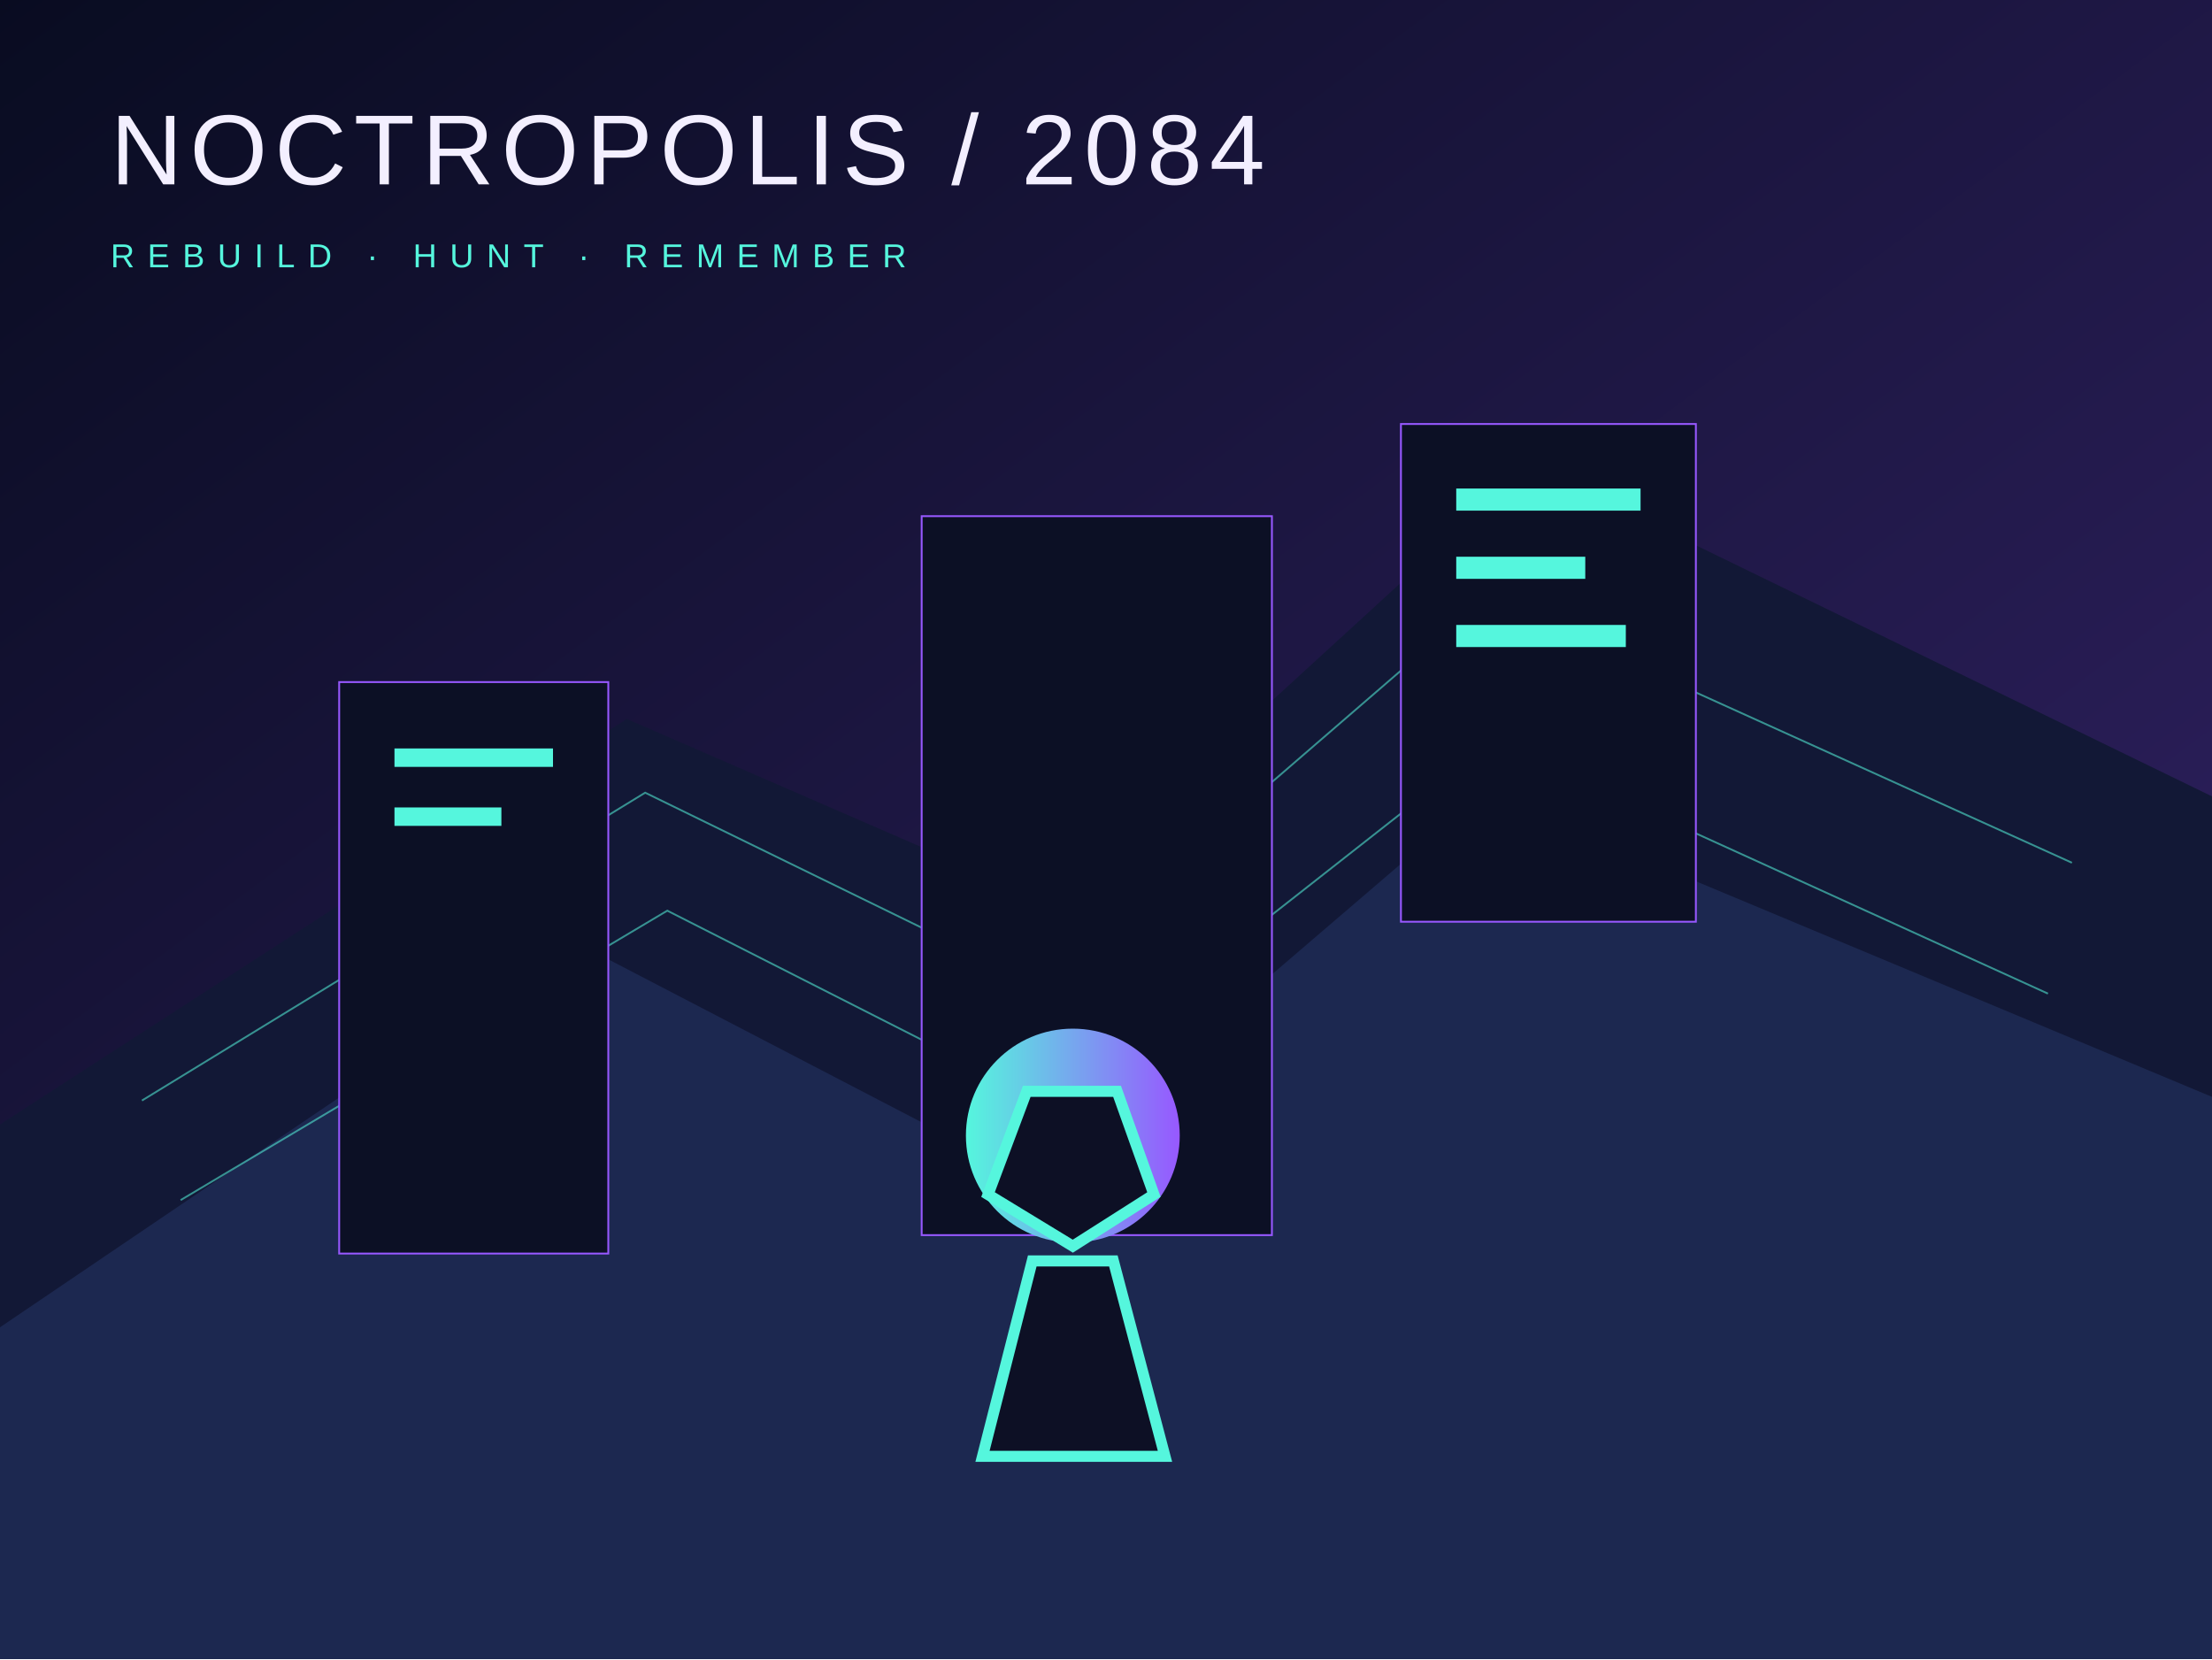
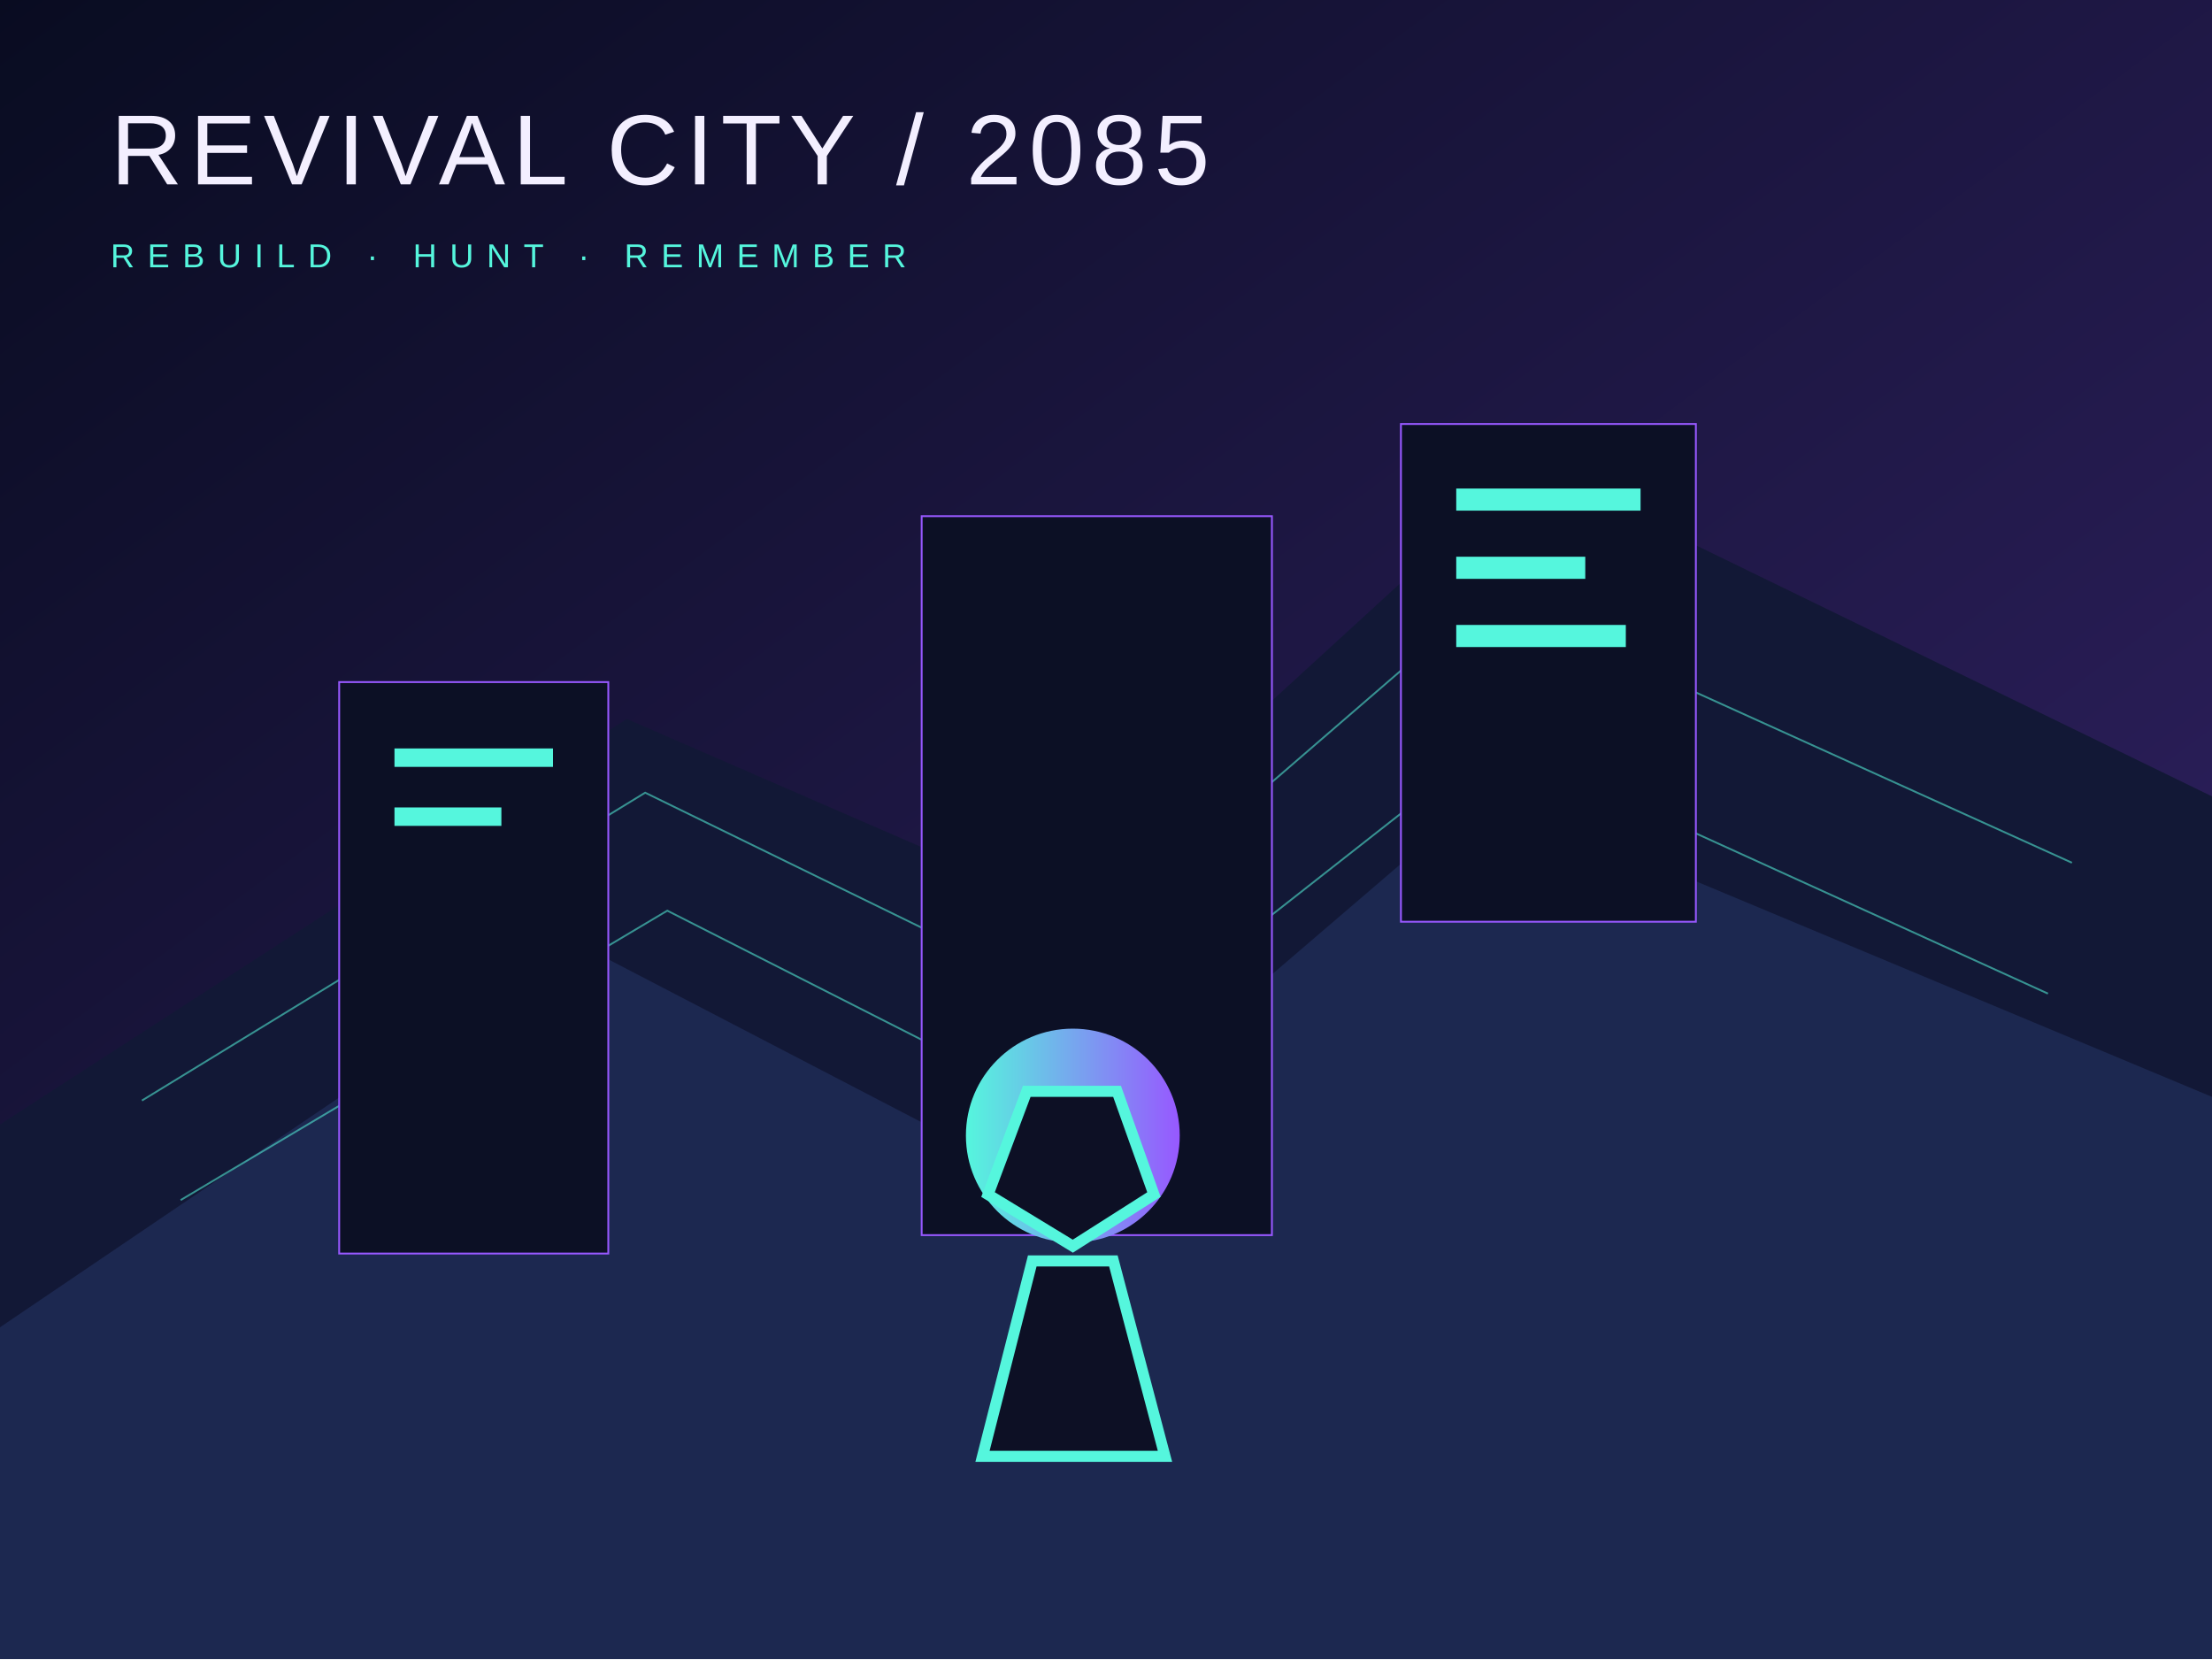
<svg xmlns="http://www.w3.org/2000/svg" viewBox="0 0 1200 900">
  <defs>
    <linearGradient id="g" x1="0" y1="0" x2="1" y2="1">
      <stop stop-color="#090c21" />
      <stop offset="1" stop-color="#342369" />
    </linearGradient>
    <linearGradient id="n" x1="0" y1="0" x2="1" y2="0">
      <stop stop-color="#55f6dd" />
      <stop offset="1" stop-color="#9758ff" />
    </linearGradient>
  </defs>
  <rect width="1200" height="900" fill="url(#g)" />
  <path d="M0 610 340 390l230 100 260-238 370 180v468H0Z" fill="#121836" />
  <path d="m0 720 310-210 250 130 245-210 395 165v305H0Z" fill="#1c2850" />
  <g fill="none" stroke="#55f6dd" opacity=".55">
    <path d="M77 597 350 430l213 104 243-210 318 144" />
    <path d="M98 651 362 494l201 102 247-194 301 137" />
  </g>
  <g fill="#0c1025" stroke="#9758ff">
    <path d="M760 230h160v270H760z" />
    <path d="M184 370h146v310H184z" />
    <path d="M500 280h190v390H500z" />
  </g>
  <g fill="#55f6dd">
    <path d="M790 265h100v12H790zM790 302h70v12h-70zM790 339h92v12h-92z" />
    <path d="M214 406h86v10h-86zM214 438h58v10h-58z" />
  </g>
  <circle cx="582" cy="616" r="58" fill="url(#n)" />
  <path d="M560 684h44l28 106h-99z" fill="#0d1025" stroke="#55f6dd" stroke-width="6" />
  <path d="M557 592h49l20 56-44 28-46-28z" fill="#0d1025" stroke="#55f6dd" stroke-width="6" />
-   <text x="60" y="100" fill="#f3efff" font-family="Arial Black,Arial" font-size="54" letter-spacing="4">NOCTROPOLIS / 2084</text>
+   <text x="60" y="100" fill="#f3efff" font-family="Arial Black,Arial" font-size="54" letter-spacing="4">REVIVAL CITY / 2085</text>
  <text x="60" y="145" fill="#55f6dd" font-family="Arial" font-size="18" letter-spacing="7">REBUILD · HUNT · REMEMBER</text>
</svg>
